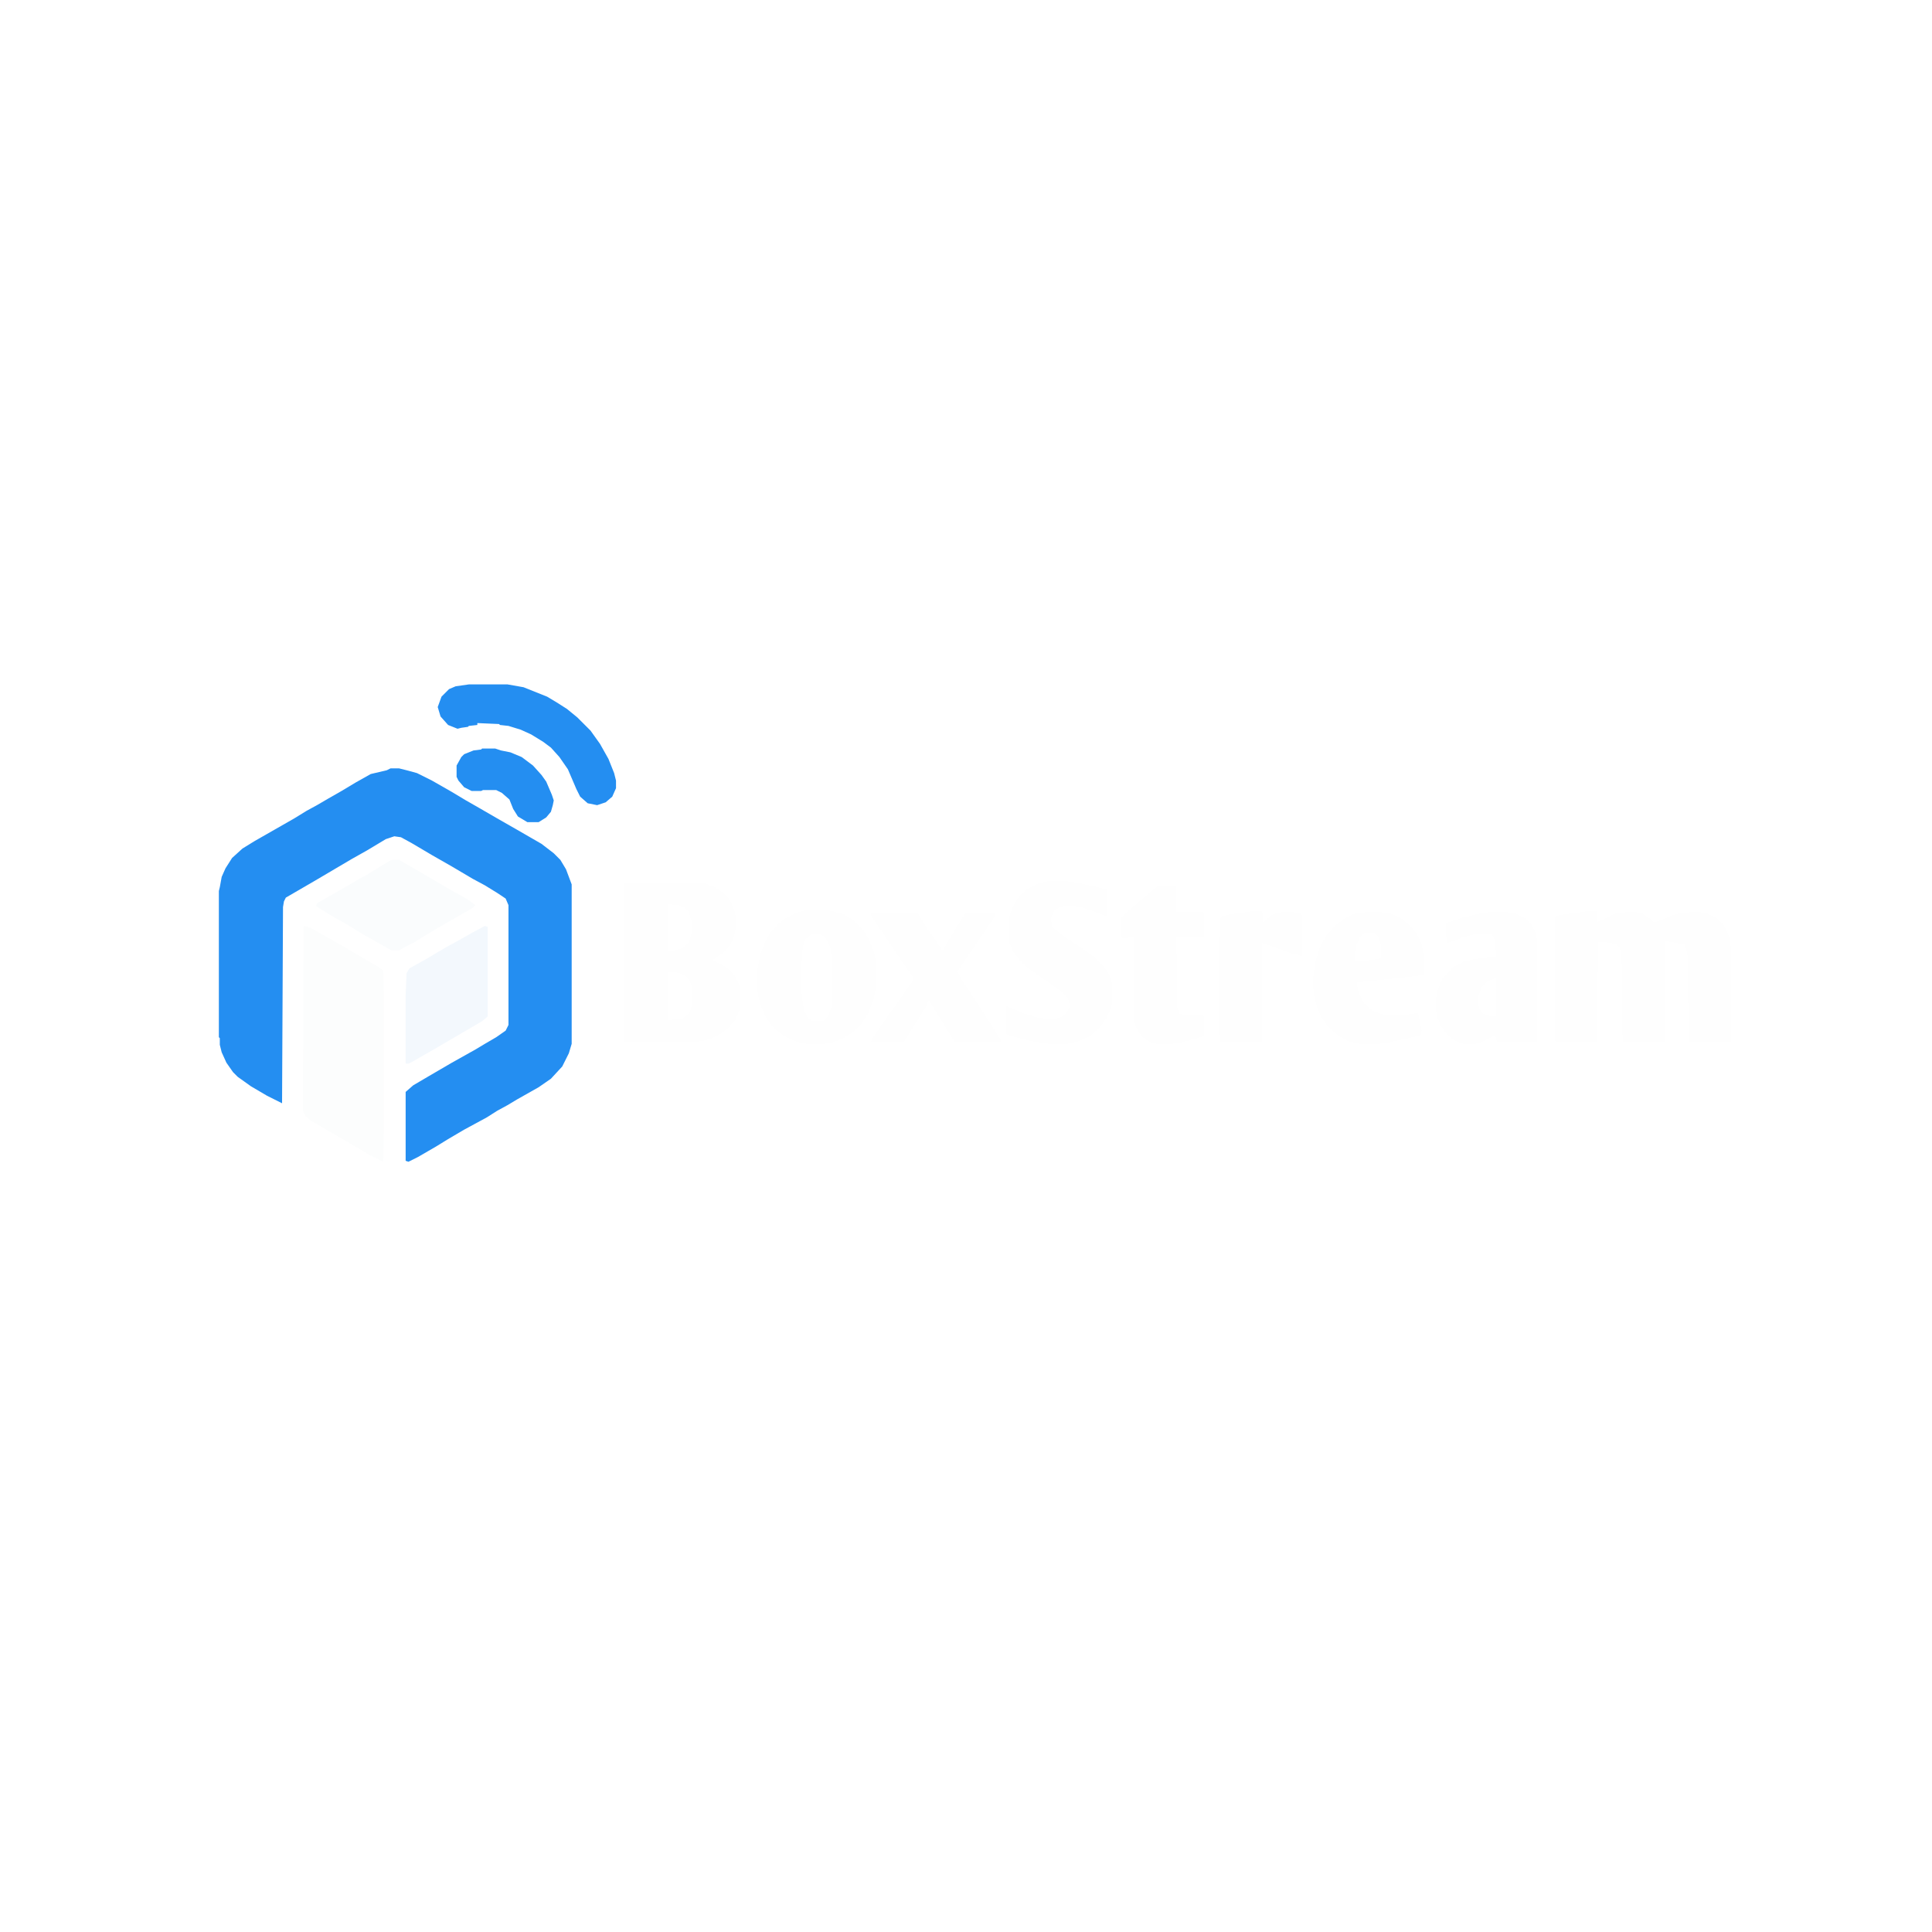
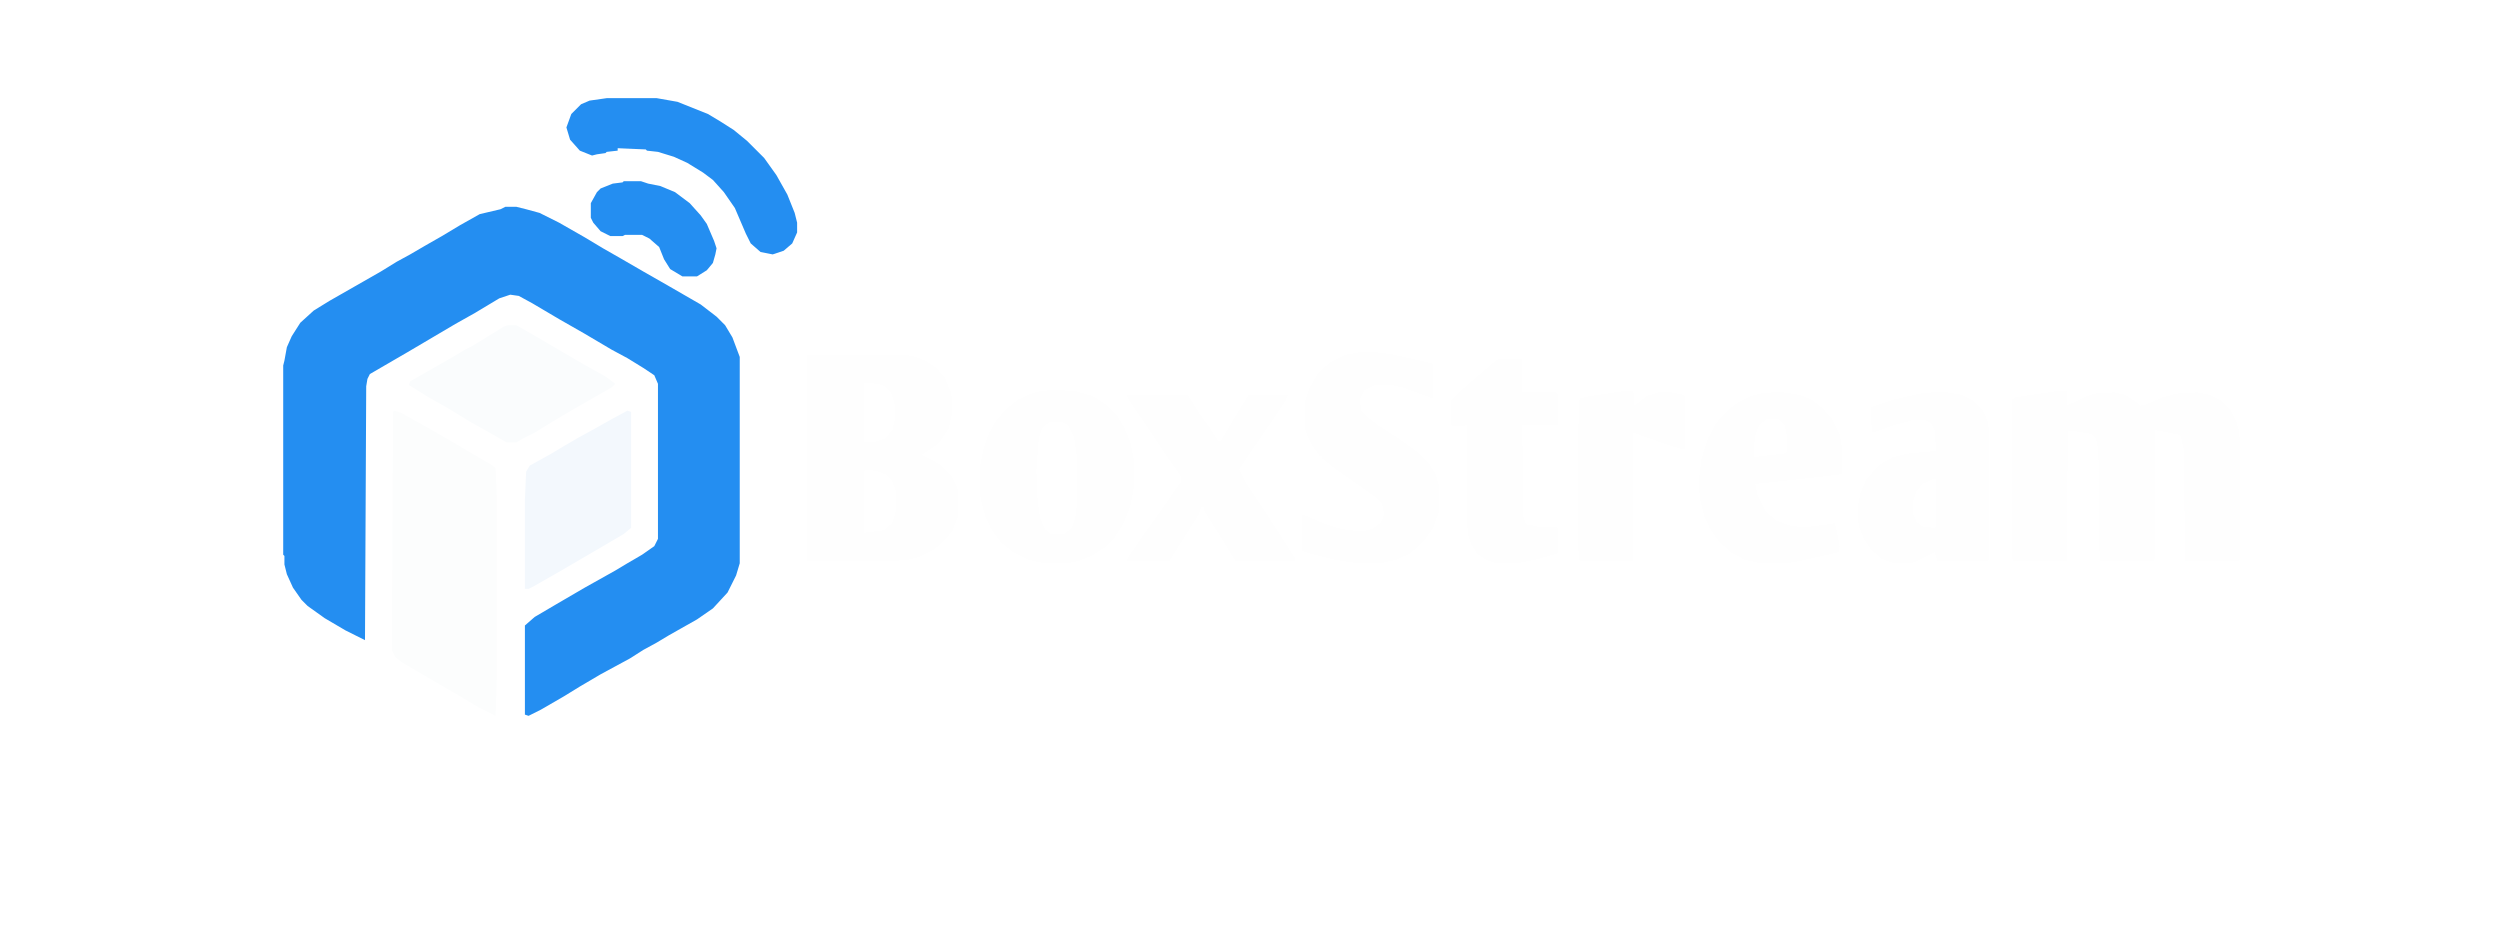
- <svg xmlns="http://www.w3.org/2000/svg" version="1.1" viewBox="0 0 2048 757" width="1280" height="1280">
+ <svg xmlns="http://www.w3.org/2000/svg" version="1.1" viewBox="0 0 2048 757" width="981" height="363">
  <path transform="translate(414,169)" d="m0 0h9l8 2 11 3 16 8 21 12 15 9 14 8 19 11 21 12 26 15 13 10 7 7 6 10 6 16v169l-3 10-7 14-12 13-13 9-23 13-10 6-11 6-11 7-24 13-17 10-13 8-19 11-10 5-3-1v-73l8-7 17-10 24-14 25-14 10-6 12-7 10-7 3-6v-127l-3-7-9-6-13-8-13-7-22-13-21-12-22-13-11-6-7-1-9 3-20 12-16 9-39 23-31 18-2 4-1 6-1 208-16-8-17-10-14-10-5-5-7-10-5-11-2-8v-7l-1-1v-155l1-4 2-11 4-9 7-11 11-10 13-8 42-24 13-8 11-6 12-7 14-8 15-9 16-9 17-4z" fill="#248EF1" />
  <path transform="translate(1685,320)" d="m0 0h8v12l17-8 6-2 16-1 9 2 9 6 3 3 5-1 14-6 11-3 17-1 10 2 10 5 7 7 5 10 2 7 1 9v97l-1 1h-44l-1-91-2-9-1-3-14-3-7-1v106l-1 1h-44l-1-91-2-9-4-4-12-2h-7l-1 106h-44l-1-4v-128l3-2z" fill="#FEFEFE" />
  <path transform="translate(323,336)" d="m0 0 6 2 25 14 19 11 10 6 19 11 4 3 1 24v148l-1 31-14-7-15-9-19-11-29-17-5-4-3-6 1-195z" fill="#FCFDFD" />
  <path transform="translate(662,290)" d="m0 0h72l13 1 11 4 9 6 7 8 5 12 1 7v10l-3 13-6 9-5 5-9 6-2 1 15 8 9 9 5 10 1 4v19l-5 13-9 10-8 6-11 5-8 2-10 1h-73v-168zm46 23v49h7l10-3 6-7 2-8v-13l-3-10-5-5-6-2zm0 72v51l16-2 7-6 3-10v-16l-3-8-4-5-7-3-5-1z" fill="#FEFEFE" />
  <path transform="translate(863,319)" d="m0 0 18 1 14 4 11 7 9 9 6 10 5 12 3 15v21l-3 16-6 15-7 11-8 8-11 7-10 4-10 2h-19l-13-3-12-6-10-8-8-11-5-11-3-11-1-6v-24l3-15 4-11 6-11 9-10 9-7 11-5 7-2zm-3 26-6 5-3 8-2 27 1 25 2 14 4 9 5 4h11l6-5 3-9 1-8v-43l-2-14-5-10-5-3z" fill="#FEFEFE" />
  <path transform="translate(1115,288)" d="m0 0h11l15 2 31 7 2 1v28l-25-9-9-2h-14l-8 4-4 8 1 9 5 5 9 7 17 11 14 10 11 11 5 8 3 10v20l-5 14-7 10-5 5-7 6-11 5-13 3h-19l-19-3-20-5-6-2v-30l19 8 13 4 16 2 9-2 7-5 3-7-2-9-5-5-14-10-20-14-10-8v-2h-2l-7-10-4-9-1-4v-21l4-12 7-12 9-8 14-7z" fill="#FEFEFE" />
  <path transform="translate(1583,321)" d="m0 0h12l12 2 10 5 7 7 4 9 1 5v110h-42l-2-7-16 8-5 1h-13l-10-4-8-7-6-9-4-10-1-6v-11l2-10 5-12 11-12 11-6 13-3 22-2-1-17-3-6-4-2h-12l-15 4-14 5-3 1-1-7v-14l18-6 22-5zm0 71-8 4-5 6-3 9v9l3 7 5 4 10 1 1-1v-39z" fill="#FEFEFE" />
  <path transform="translate(1452,321)" d="m0 0h9l13 2 10 4 9 7 8 9 6 12 2 12v21l-25 3-46 5 2 10 6 12 9 8 11 4 7 1h10l16-2 4-1 2 8 2 11-1 5-36 8-8 1h-20l-13-3-11-6-10-9-7-10-5-11-3-12-1-9v-10l2-16 5-16 7-13 9-10 9-7 10-5 8-2zm-5 22-6 5-3 8-1 8v10l25-3 2-1v-12l-2-10-5-5z" fill="#FEFEFE" />
  <path transform="translate(923,323)" d="m0 0h50l10 16 8 11 7 11h2l10-17 8-13 5-8h32l-2 5-8 12-13 19-17 25 5 10 10 15 15 23 16 25v2h-49l-11-18-12-19-3-5v-2h-2l-2 6-24 38h-35l2-4 13-19 13-18 13-19 4-5-1-5-10-14-12-18-21-31z" fill="#FEFEFE" />
  <path transform="translate(497,80)" d="m0 0h41l17 3 25 10 10 6 11 7 11 9 14 14 10 14 9 16 6 15 2 8v8l-4 9-7 6-9 3-10-2-8-7-4-8-9-21-9-13-9-10-8-6-13-8-11-5-13-4-9-1-1-1-23-1v2l-9 1-1 1-7 1-4 1-10-4-8-9-3-10 4-11 8-8 7-3z" fill="#248EF1" />
  <path transform="translate(1227,294)" d="m0 0h20v27h28l1 1v26h-29l1 75 2 6 10 2h15l1 1v21l-18 5-15 3h-17l-9-3-7-5-5-8-2-6-1-8v-83l-12 1-1-1v-21l5-5 15-13 14-12z" fill="#FEFEFE" />
  <path transform="translate(514,336)" d="m0 0 3 1v95l-6 5-17 10-36 21-21 12-4 2h-3v-73l1-23 3-5 18-10 10-6 12-7 11-6 16-9z" fill="#F3F8FD" />
  <path transform="translate(416,266)" d="m0 0h7l14 8 41 24 18 10 8 6-3 3-28 16-12 7-10 6-13 8-10 5-5 3h-8l-14-8-16-9-18-11-16-9-16-10 1-3 35-20 10-6 6-3 26-16z" fill="#FAFCFD" />
  <path transform="translate(1330,320)" d="m0 0h8l1 12 10-8 10-3h10l10 2 1 1v44l-11-3-31-11v105h-44l-1-9v-100l1-24 9-2z" fill="#FEFEFE" />
  <path transform="translate(511,148)" d="m0 0h14l6 2 10 2 12 5 12 9 9 10 5 7 6 14 2 6-1 5-2 7-5 6-8 5h-12l-10-6-5-8-4-10-8-7-6-3h-14l-2 1h-10l-8-4-6-7-2-4v-12l5-9 3-3 10-4 8-1z" fill="#248EF1" />
</svg>
